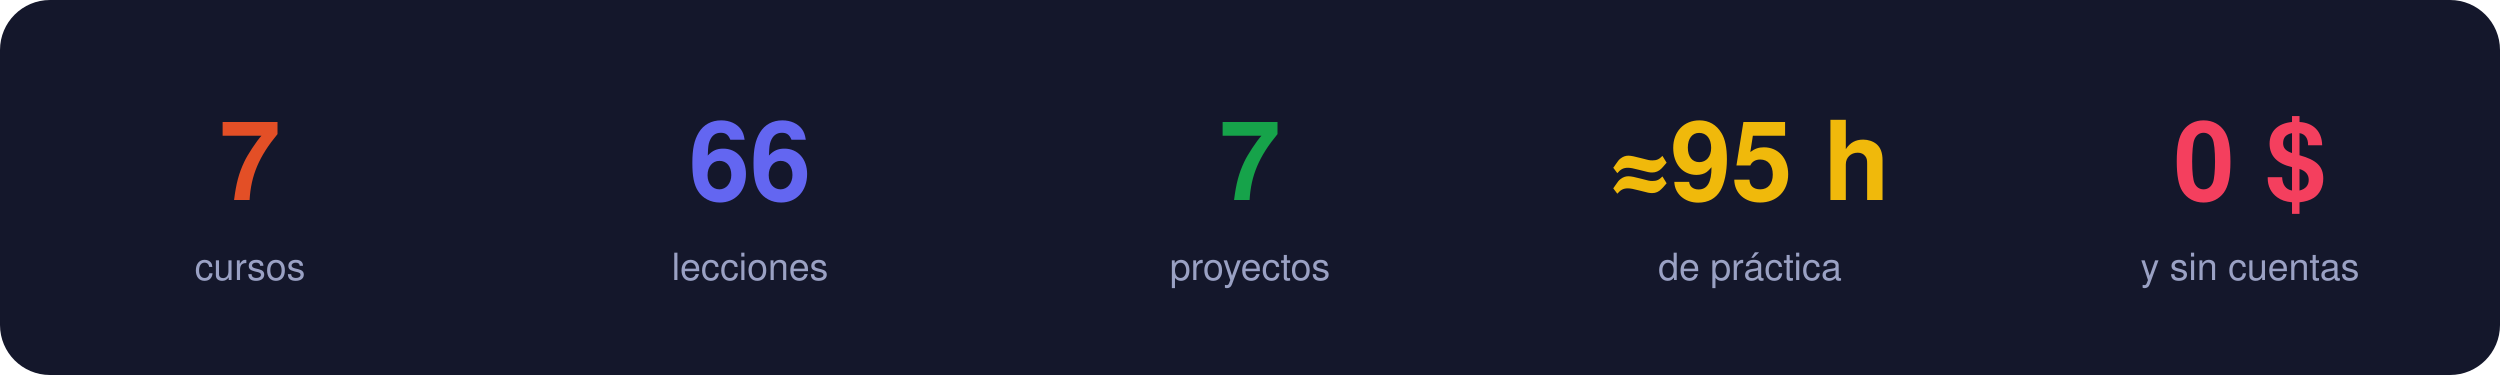
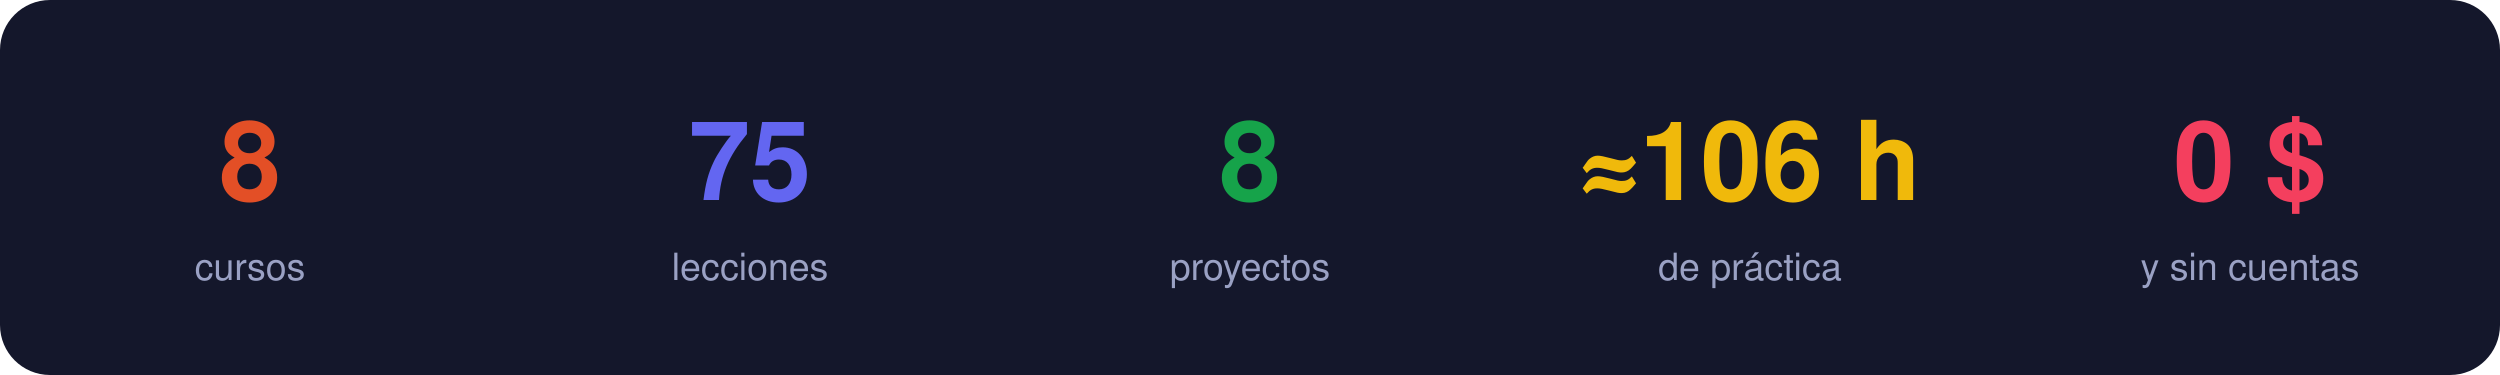
- <svg xmlns="http://www.w3.org/2000/svg" width="1000" height="150" viewBox="0 0 1000 150" role="img" aria-label="7 cursos, 66 lecciones, 7 proyectos, unas 95 horas, gratis">
+ <svg xmlns="http://www.w3.org/2000/svg" width="1000" height="150" viewBox="0 0 1000 150" role="img" aria-label="8 cursos, 75 lecciones, 8 proyectos, unas 106 horas, gratis">
  <style>.t{font-family:Segoe UI,Helvetica,Arial,sans-serif;text-anchor:middle}.v{font-size:44px;font-weight:800}.l{font-size:15px;fill:#9aa1c4}.c{animation:u 4s ease-in-out infinite}@keyframes u{0%,100%{transform:translateY(0)}50%{transform:translateY(-6px)}}</style>
  <rect width="1000" height="150" rx="20" fill="#14172b" />
  <g class="c" style="animation-delay:0.0s">
-     <text class="t v" x="100" y="80" fill="#e34f26">7</text>
+     <text class="t v" x="100" y="80" fill="#e34f26">8</text>
    <text class="t l" x="100" y="112">cursos</text>
  </g>
  <g class="c" style="animation-delay:0.4s">
-     <text class="t v" x="300" y="80" fill="#6366f1">66</text>
+     <text class="t v" x="300" y="80" fill="#6366f1">75</text>
    <text class="t l" x="300" y="112">lecciones</text>
  </g>
  <g class="c" style="animation-delay:0.8s">
-     <text class="t v" x="500" y="80" fill="#16a34a">7</text>
+     <text class="t v" x="500" y="80" fill="#16a34a">8</text>
    <text class="t l" x="500" y="112">proyectos</text>
  </g>
  <g class="c" style="animation-delay:1.2s">
-     <text class="t v" x="700" y="80" fill="#f0b90b">≈95 h</text>
+     <text class="t v" x="700" y="80" fill="#f0b90b">≈106 h</text>
    <text class="t l" x="700" y="112">de práctica</text>
  </g>
  <g class="c" style="animation-delay:1.6s">
    <text class="t v" x="900" y="80" fill="#f43f5e">0 $</text>
    <text class="t l" x="900" y="112">y sin cuentas</text>
  </g>
</svg>
